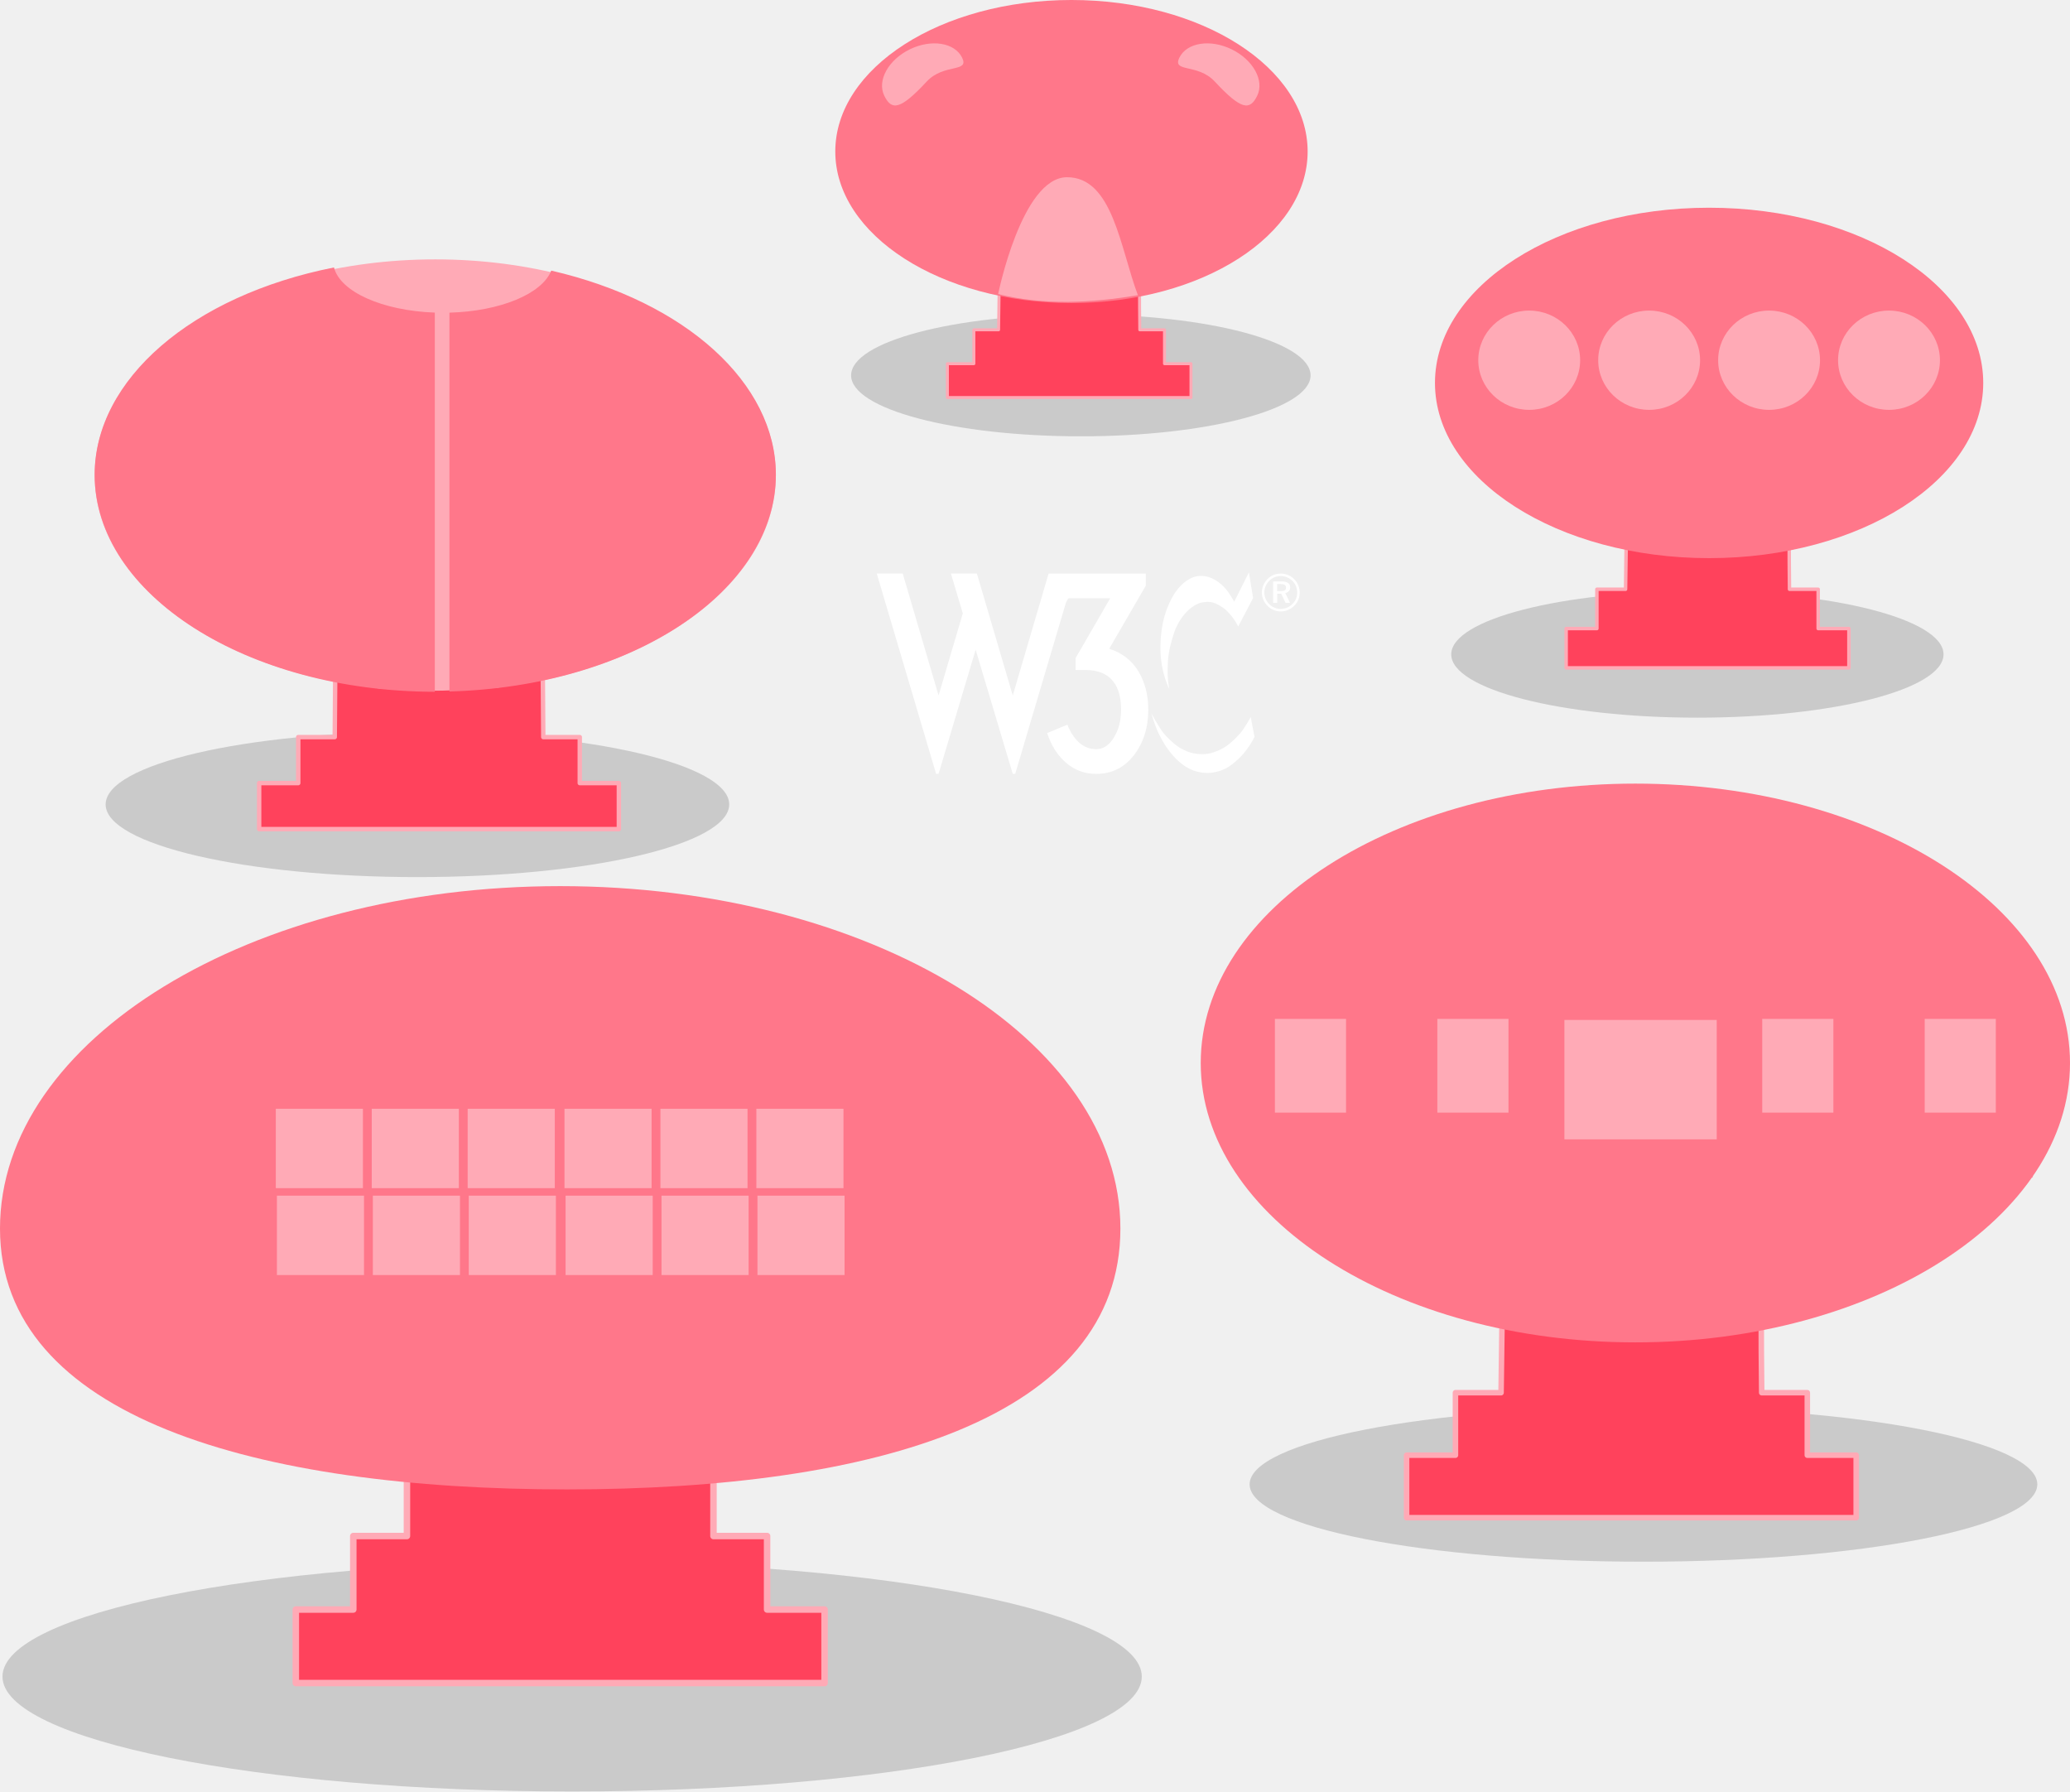
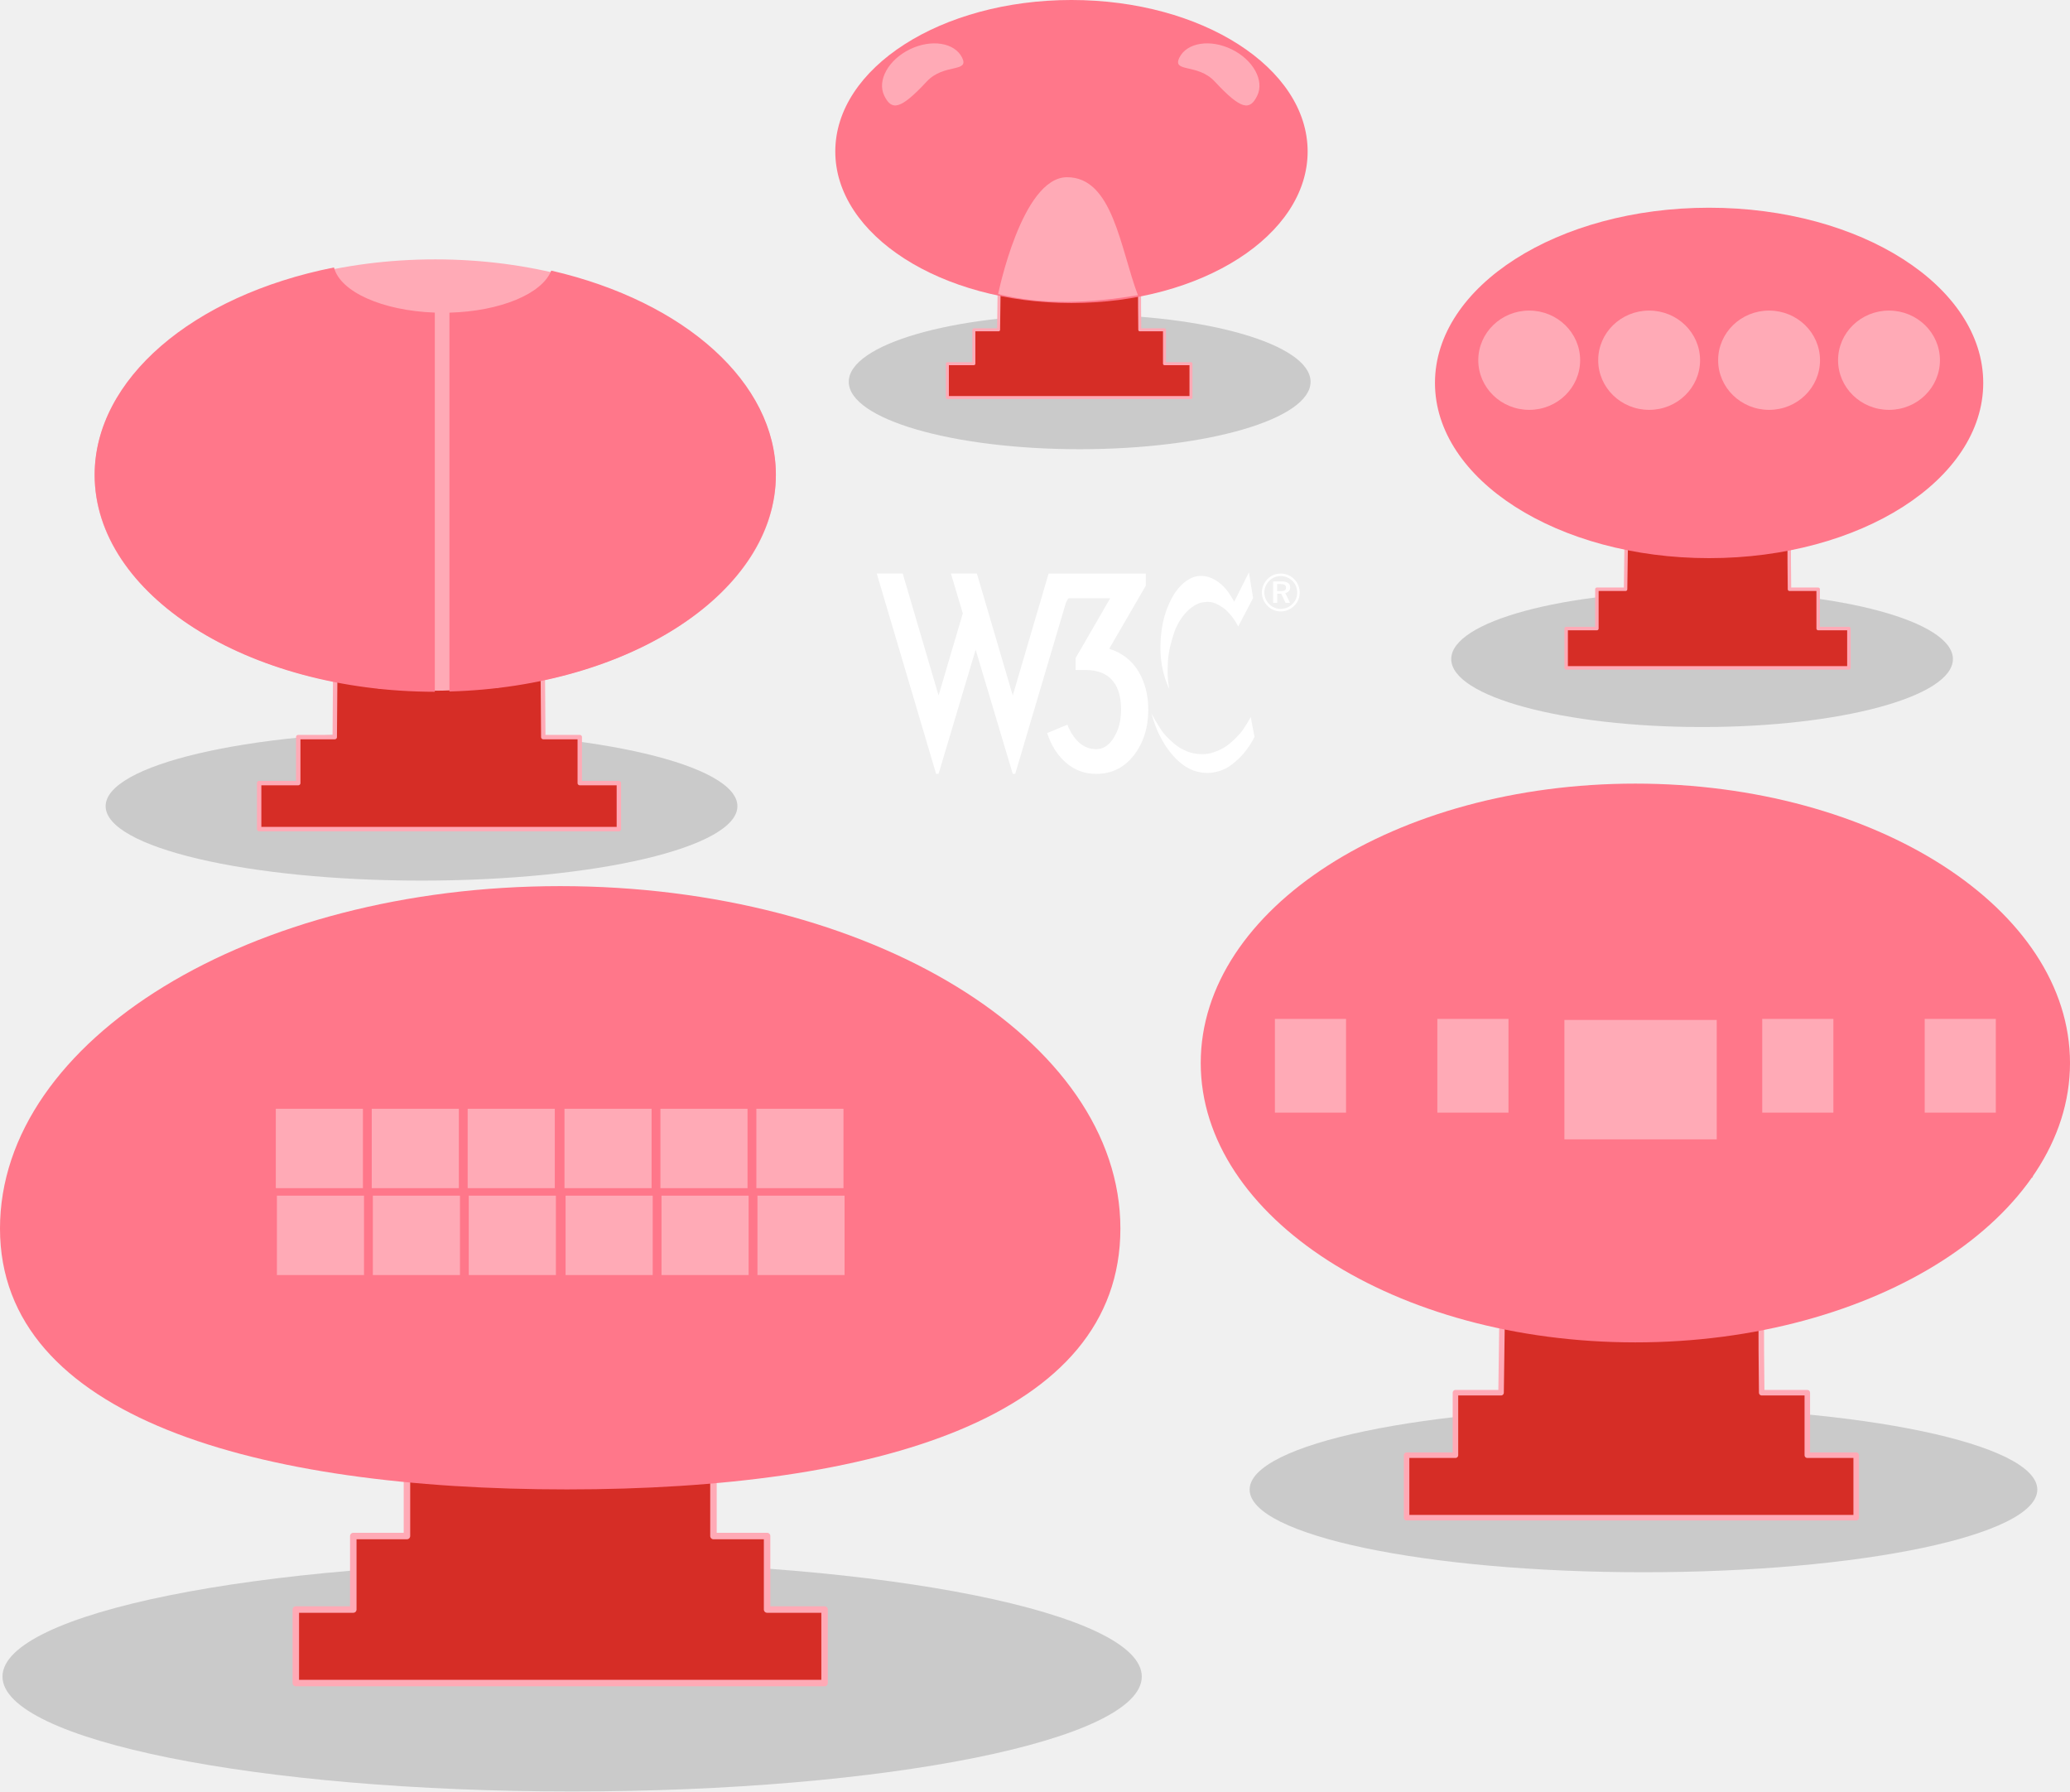
<svg xmlns="http://www.w3.org/2000/svg" width="258.993mm" height="224.117mm" viewBox="0 0 258.993 224.117" version="1.1" id="svg5">
  <defs id="defs2" />
  <g id="layer1" transform="translate(-358.4287,-180.2372)">
    <g id="g7553">
-       <ellipse style="opacity:0.2;fill:#333333;stroke-width:4" id="path7538" cx="410.655" cy="280.871" rx="39.01" ry="9.093" />
-       <ellipse style="opacity:0.2;fill:#333333;stroke-width:4" id="path7540" cx="493.661" cy="227.196" rx="28.744" ry="7.626" />
-       <ellipse style="opacity:0.2;fill:#333333;stroke-width:4.648" id="path7542" cx="570.801" cy="262.1" rx="30.797" ry="7.919" />
-       <ellipse style="opacity:0.2;fill:#333333;stroke-width:4.446" id="path7544" cx="564.055" cy="365.931" rx="49.276" ry="9.679" />
+       <ellipse style="opacity:0.2;fill:#333333;stroke-width:4.075" id="path7538" cx="411.168" cy="281.091" rx="39.523" ry="9.313" />
+       <ellipse style="opacity:0.2;fill:#333333;stroke-width:4.217" id="path7540" cx="493.514" cy="228.002" rx="28.891" ry="8.433" />
+       <ellipse style="opacity:0.2;fill:#333333;stroke-width:4.862" id="path7542" cx="571.388" cy="262.686" rx="31.384" ry="8.506" />
+       <ellipse style="opacity:0.2;fill:#333333;stroke-width:4.595" id="path7544" cx="564.055" cy="366.591" rx="49.276" ry="10.339" />
      <ellipse style="opacity:0.2;fill:#333333;stroke-width:4.185" id="path7546" cx="430.013" cy="389.982" rx="71.274" ry="14.372" />
    </g>
    <g id="g7536">
      <g id="g4061" style="stroke-width:0.1;stroke-dasharray:none" transform="matrix(0.7476752,0,0,0.7476752,300.8987,65.42091)">
-         <path id="rect6790" style="fill:#ff425c;fill-opacity:1;fill-rule:nonzero;stroke:#ffaab6;stroke-width:0.5;stroke-linecap:round;stroke-linejoin:round;stroke-dasharray:none;stroke-opacity:1" d="m 249.144,197.418 v 5.666 l -5.002,-1.216 -0.093,6.882 h -4.136 v 5.666 h -4.431 v 5.666 h 40.764 v -5.666 h -4.431 v -5.666 h -4.135 c 0,0 -0.093,-7.818 0,-6.882 0,-1.029 -5.095,1.216 -5.095,1.216 v -5.666 z" />
+         <path id="rect6790" style="fill:#d62d26;fill-opacity:1;fill-rule:nonzero;stroke:#ffaab6;stroke-width:0.5;stroke-linecap:round;stroke-linejoin:round;stroke-dasharray:none;stroke-opacity:1" d="m 249.144,197.418 v 5.666 l -5.002,-1.216 -0.093,6.882 h -4.136 v 5.666 h -4.431 v 5.666 h 40.764 v -5.666 h -4.431 v -5.666 h -4.135 c 0,0 -0.093,-7.818 0,-6.882 0,-1.029 -5.095,1.216 -5.095,1.216 v -5.666 z" />
        <ellipse style="fill:#ff778a;stroke-width:0.733" id="path8433" cx="256.246" cy="178.915" rx="39.522" ry="25.351" />
        <g id="g1364" transform="translate(-2.549088)" />
        <path id="path3110" style="fill:#ffaab6;stroke-width:0.7" d="m 237.952,163.221 c 1.234,2.531 -3.073,0.918 -5.918,3.978 -4.446,4.782 -5.881,4.907 -7.115,2.376 -1.234,-2.531 0.683,-6.005 4.282,-7.76 3.599,-1.755 7.517,-1.126 8.751,1.405 z" />
        <path id="path3110-6" style="fill:#ffaab6;stroke-width:0.7;stroke-dasharray:none" d="m 274.3,163.221 c -1.234,2.531 3.073,0.918 5.918,3.978 4.446,4.782 5.881,4.907 7.115,2.376 1.234,-2.531 -0.683,-6.005 -4.282,-7.76 -3.599,-1.755 -7.517,-1.126 -8.751,1.405 z" />
        <path style="fill:#ffaab6;fill-opacity:1;stroke-width:0.7" d="m 243.977,202.769 c 0,0 3.944,-19.513 11.506,-19.551 7.679,-0.038 8.918,11.878 11.88,19.738 -7.764,1.291 -15.622,1.75 -23.386,-0.187 z" id="path4027" />
      </g>
      <g id="g4118" style="stroke-width:0.1;stroke-dasharray:none" transform="matrix(1.104103,0,0,1.104103,206.6206,97.73253)">
        <ellipse style="fill:#ffaab6;fill-opacity:1;stroke:none;stroke-width:0.5;stroke-linecap:round;stroke-linejoin:round;stroke-dasharray:none;stroke-opacity:1" id="path6663" cx="186.818" cy="128.587" rx="38.598" ry="24.472" />
-         <path id="rect6790-8" style="fill:#ff425c;fill-opacity:1;stroke:#ffaab6;stroke-width:0.5;stroke-linecap:round;stroke-linejoin:round;stroke-dasharray:none;stroke-opacity:1" d="m 180.523,152.503 v 0 h -1e-4 l -5.043,-1.104 -0.052,6.845 h -4.136 v 5.212 h -4.431 v 5.212 h 40.764 v -5.212 h -4.431 v -5.212 h -4.135 l -0.052,-6.897 -5.148,1.052 c -6.249,0.333 -6.012,0.518 -13.336,0.104 z" />
+         <path id="rect6790-8" style="fill:#d62d26;fill-opacity:1;stroke:#ffaab6;stroke-width:0.5;stroke-linecap:round;stroke-linejoin:round;stroke-dasharray:none;stroke-opacity:1" d="m 180.523,152.503 v 0 h -1e-4 l -5.043,-1.104 -0.052,6.845 h -4.136 v 5.212 h -4.431 v 5.212 h 40.764 v -5.212 h -4.431 v -5.212 h -4.135 l -0.052,-6.897 -5.148,1.052 c -6.249,0.333 -6.012,0.518 -13.336,0.104 z" />
        <path id="path6663-5" style="fill:#ff778a;fill-opacity:1;stroke:none;stroke-width:0;stroke-linecap:round;stroke-linejoin:round;stroke-dasharray:none;stroke-opacity:1" d="m 175.342,105.029 a 38.598,24.605 0 0 0 -27.122,23.476 38.598,24.605 0 0 0 38.548,24.604 v -42.964 a 12.458,5.816 0 0 1 -11.427,-5.117 z m 24.618,0.357 a 12.458,5.816 0 0 1 -11.534,4.766 v 42.923 a 38.598,24.605 0 0 0 36.991,-24.57 38.598,24.605 0 0 0 -25.457,-23.119 z" />
      </g>
      <g id="g4213" style="stroke-width:0.1;stroke-dasharray:none" transform="matrix(0.8678417,0,0,0.8678417,350.021,72.79226)">
-         <path id="rect6790-3" style="fill:#ff425c;fill-opacity:1;fill-rule:nonzero;stroke:#ffaab6;stroke-width:0.5;stroke-linecap:round;stroke-linejoin:round;stroke-dasharray:none;stroke-opacity:1" d="m 249.144,197.418 v 5.666 l -5.002,-1.216 -0.093,6.882 h -4.136 v 5.666 h -4.431 v 5.666 h 40.764 v -5.666 h -4.431 v -5.666 h -4.135 c 0,0 -0.093,-7.818 0,-6.882 0,-1.029 -5.095,1.216 -5.095,1.216 v -5.666 z" />
+         <path id="rect6790-3" style="fill:#d62d26;fill-opacity:1;fill-rule:nonzero;stroke:#ffaab6;stroke-width:0.5;stroke-linecap:round;stroke-linejoin:round;stroke-dasharray:none;stroke-opacity:1" d="m 249.144,197.418 v 5.666 l -5.002,-1.216 -0.093,6.882 h -4.136 v 5.666 h -4.431 v 5.666 h 40.764 v -5.666 h -4.431 v -5.666 h -4.135 c 0,0 -0.093,-7.818 0,-6.882 0,-1.029 -5.095,1.216 -5.095,1.216 v -5.666 z" />
        <ellipse style="fill:#ff778a;stroke-width:0.732" id="path8433-3" cx="256.091" cy="179.008" rx="39.522" ry="25.257" />
        <g id="g1364-6" transform="translate(-2.549088)">
          <g id="g4161">
            <ellipse style="fill:#ffaab6;fill-opacity:1;stroke-width:0.624" id="path492" cx="232.705" cy="175.734" rx="7.343" ry="7.156" />
            <ellipse style="fill:#ffaab6;fill-opacity:1;stroke-width:0.624;stroke-dasharray:none" id="path492-5" cx="249.995" cy="175.734" rx="7.343" ry="7.156" />
            <ellipse style="fill:#ffaab6;fill-opacity:1;stroke-width:0.624;stroke-dasharray:none" id="path492-5-1" cx="267.286" cy="175.734" rx="7.343" ry="7.156" />
            <ellipse style="fill:#ffaab6;fill-opacity:1;stroke-width:0.624;stroke-dasharray:none" id="path492-5-6" cx="284.576" cy="175.734" rx="7.343" ry="7.156" />
          </g>
        </g>
      </g>
      <g id="g4280" style="stroke-width:0.1;stroke-dasharray:none" transform="matrix(1.380002,0,0,1.380002,209.4503,66.39247)">
-         <path id="rect6790-5" style="fill:#ff425c;fill-opacity:1;fill-rule:nonzero;stroke:#ffaab6;stroke-width:0.5;stroke-linecap:round;stroke-linejoin:round;stroke-dasharray:none;stroke-opacity:1" d="m 249.144,197.418 v 5.666 l -5.002,-1.216 -0.093,6.882 h -4.136 v 5.666 h -4.431 v 5.666 h 40.764 v -5.666 h -4.431 v -5.666 h -4.135 c 0,0 -0.093,-7.818 0,-6.882 0,-1.029 -5.095,1.216 -5.095,1.216 v -5.666 z" />
+         <path id="rect6790-5" style="fill:#d62d26;fill-opacity:1;fill-rule:nonzero;stroke:#ffaab6;stroke-width:0.5;stroke-linecap:round;stroke-linejoin:round;stroke-dasharray:none;stroke-opacity:1" d="m 249.144,197.418 v 5.666 l -5.002,-1.216 -0.093,6.882 h -4.136 v 5.666 h -4.431 v 5.666 h 40.764 v -5.666 h -4.431 v -5.666 h -4.135 c 0,0 -0.093,-7.818 0,-6.882 0,-1.029 -5.095,1.216 -5.095,1.216 v -5.666 z" />
        <rect style="fill:#ffaab6;fill-opacity:1;stroke-width:0.7" id="rect1832" width="69.321" height="16.404" x="222.94" y="172.848" />
        <path id="path6786" style="fill:#ff778a;fill-opacity:1;fill-rule:nonzero;stroke:none;stroke-width:0.5;stroke-linecap:round;stroke-linejoin:round;stroke-dasharray:none;stroke-opacity:1" d="m 256.225,153.534 a 39.406,25.327 0 0 0 -39.406,25.327 39.406,25.327 0 0 0 39.406,25.327 39.406,25.327 0 0 0 39.406,-25.327 39.406,25.327 0 0 0 -39.406,-25.327 z m -32.681,21.33 h 6.45 v 8.495 h -6.45 z m 14.728,0 h 6.45 v 8.495 h -6.45 z m 29.456,0 h 6.45 v 8.495 h -6.45 z m 14.728,0 h 6.45 v 8.495 h -6.45 z m -32.665,0.095 h 13.811 v 10.822 h -13.811 z" />
      </g>
      <g id="g4323" transform="matrix(1.62295,0,0,1.62295,68.2952,-109.5311)">
-         <path id="rect6790-58" style="fill:#ff425c;fill-opacity:1;stroke:#ffaab6;stroke-width:0.5;stroke-linecap:round;stroke-linejoin:round;stroke-dasharray:none;stroke-opacity:1" d="m 215.236,291.281 h -5.095 v 5.666 h -4.136 v 5.666 h -4.431 v 5.666 h 40.764 v -5.666 h -4.431 v -5.666 h -4.135 v -5.666 h -5.095 c -7.357,-0.12 -4.721,0.028 -13.441,0 z" />
+         <path id="rect6790-58" style="fill:#d62d26;fill-opacity:1;stroke:#ffaab6;stroke-width:0.5;stroke-linecap:round;stroke-linejoin:round;stroke-dasharray:none;stroke-opacity:1" d="m 215.236,291.281 h -5.095 v 5.666 h -4.136 v 5.666 h -4.431 v 5.666 h 40.764 v -5.666 h -4.431 v -5.666 h -4.135 v -5.666 h -5.095 c -7.357,-0.12 -4.721,0.028 -13.441,0 z" />
        <ellipse style="fill:#ffaab6;fill-opacity:1;stroke:none;stroke-width:0.7" id="path48976" cx="223.104" cy="270.786" rx="28.777" ry="11.732" />
        <path id="path17284" style="fill:#ff778a;fill-opacity:1;stroke-width:0.47;stroke-linecap:round;stroke-linejoin:round" d="m 221.956,246.85 c -23.851,0 -43.187,11.818 -43.187,26.397 0,14.579 19.846,20.106 43.697,20.106 23.852,0 42.677,-5.527 42.677,-20.106 0,-14.579 -19.336,-26.397 -43.187,-26.397 z m -21.924,17.162 h 6.716 v 6.121 h -6.716 z m 7.396,0 h 6.716 v 6.121 h -6.716 z m 7.396,0 h 6.716 v 6.121 h -6.716 z m 7.463,0 h 6.716 v 6.121 h -6.716 z m 7.396,0 h 6.716 v 6.121 h -6.716 z m 7.396,0 h 6.716 v 6.121 h -6.716 z m -36.962,6.697 h 6.716 v 6.121 h -6.716 z m 7.396,0 h 6.716 v 6.121 h -6.716 z m 7.396,0 h 6.716 v 6.121 h -6.716 z m 7.462,0 h 6.716 v 6.121 h -6.716 z m 7.396,0 h 6.716 v 6.121 h -6.716 z m 7.396,0 h 6.716 v 6.121 h -6.716 z" />
        <g id="g17652" style="fill:#ffffff" transform="translate(-0.212534)" />
      </g>
    </g>
    <g id="g7505" transform="translate(-22.83275,-81.82713)">
      <path d="m 503.489,333.821 4.486,15.251 4.485,-15.251 h 12.161 v 1.516 l -4.579,7.889 c 1.609,0.516 2.825,1.455 3.65,2.815 0.825,1.362 1.238,2.959 1.238,4.795 0,2.27 -0.604,4.177 -1.811,5.723 -1.207,1.546 -2.769,2.32 -4.687,2.32 -1.444,0 -2.702,-0.458 -3.773,-1.376 -1.073,-0.918 -1.866,-2.16 -2.382,-3.728 l 2.536,-1.052 c 0.371,0.949 0.861,1.697 1.47,2.242 0.608,0.547 1.325,0.82 2.15,0.82 0.865,0 1.598,-0.485 2.196,-1.454 0.598,-0.969 0.898,-2.134 0.898,-3.496 0,-1.506 -0.32,-2.671 -0.959,-3.496 -0.744,-0.969 -1.909,-1.454 -3.497,-1.454 h -1.237 v -1.485 l 4.33,-7.487 h -5.227 l -0.297,0.506 -6.358,21.455 h -0.309 l -4.641,-15.529 -4.64,15.529 h -0.309 l -7.423,-25.055 h 3.248 l 4.485,15.251 3.032,-10.27 -1.485,-4.981 h 3.247 v -0.001 z" fill="#005A9C" id="path2" style="fill:#ffffff;stroke-width:0.265" />
      <path d="m 541.502,333.821 c -0.638,0 -1.21,0.23 -1.644,0.671 -0.46,0.468 -0.717,1.072 -0.717,1.697 0,0.625 0.244,1.204 0.691,1.658 0.454,0.46 1.039,0.711 1.671,0.711 0.618,0 1.217,-0.25 1.683,-0.703 0.447,-0.434 0.691,-1.013 0.691,-1.664 0,-0.632 -0.25,-1.223 -0.684,-1.664 -0.45,-0.462 -1.042,-0.705 -1.688,-0.705 z m 2.058,2.388 c 0,0.546 -0.211,1.053 -0.598,1.427 -0.408,0.395 -0.915,0.606 -1.474,0.606 -0.525,0 -1.045,-0.216 -1.434,-0.611 -0.388,-0.395 -0.605,-0.901 -0.605,-1.44 0,-0.539 0.224,-1.065 0.625,-1.473 0.375,-0.382 0.881,-0.585 1.433,-0.585 0.566,0 1.072,0.211 1.467,0.611 0.384,0.38 0.587,0.892 0.587,1.465 z m -1.992,-1.408 h -1.012 v 2.684 h 0.506 V 336.34 h 0.5 l 0.546,1.144 h 0.565 l -0.599,-1.223 c 0.388,-0.08 0.612,-0.342 0.612,-0.723 0.003,-0.487 -0.368,-0.738 -1.117,-0.738 z m -0.093,0.329 c 0.473,0 0.69,0.132 0.69,0.46 0,0.315 -0.217,0.428 -0.678,0.428 h -0.428 v -0.888 h 0.415 z" id="path4" style="fill:#ffffff;stroke-width:0.265" />
      <path d="m 537.52,333.68 0.526,3.199 -1.862,3.564 c 0,0 -0.715,-1.512 -1.903,-2.348 -1,-0.705 -1.653,-0.858 -2.672,-0.648 -1.309,0.27 -2.794,1.836 -3.442,3.766 -0.775,2.309 -0.783,3.427 -0.81,4.453 -0.043,1.647 0.216,2.618 0.216,2.618 0,0 -1.131,-2.092 -1.12,-5.156 0.007,-2.188 0.351,-4.171 1.363,-6.128 0.89,-1.721 2.214,-2.754 3.389,-2.875 1.214,-0.125 2.174,0.46 2.916,1.093 0.778,0.666 1.565,2.119 1.565,2.119 l 1.831,-3.658 z" id="path6" style="fill:#ffffff;stroke-width:0.265" />
      <path d="m 537.75,351.78 c 0,0 -0.823,1.472 -1.336,2.039 -0.513,0.568 -1.431,1.566 -2.564,2.066 -1.133,0.499 -1.727,0.593 -2.848,0.486 -1.119,-0.107 -2.159,-0.755 -2.523,-1.026 -0.364,-0.27 -1.296,-1.066 -1.823,-1.809 -0.527,-0.743 -1.35,-2.227 -1.35,-2.227 0,0 0.458,1.488 0.746,2.119 0.165,0.364 0.672,1.475 1.393,2.443 0.672,0.902 1.978,2.456 3.962,2.807 1.984,0.351 3.347,-0.54 3.685,-0.755 0.337,-0.215 1.048,-0.811 1.499,-1.294 0.47,-0.502 0.915,-1.143 1.16,-1.527 0.18,-0.281 0.473,-0.851 0.473,-0.851 L 537.75,351.782 Z" id="path8" style="fill:#ffffff;stroke-width:0.265" />
    </g>
  </g>
</svg>
